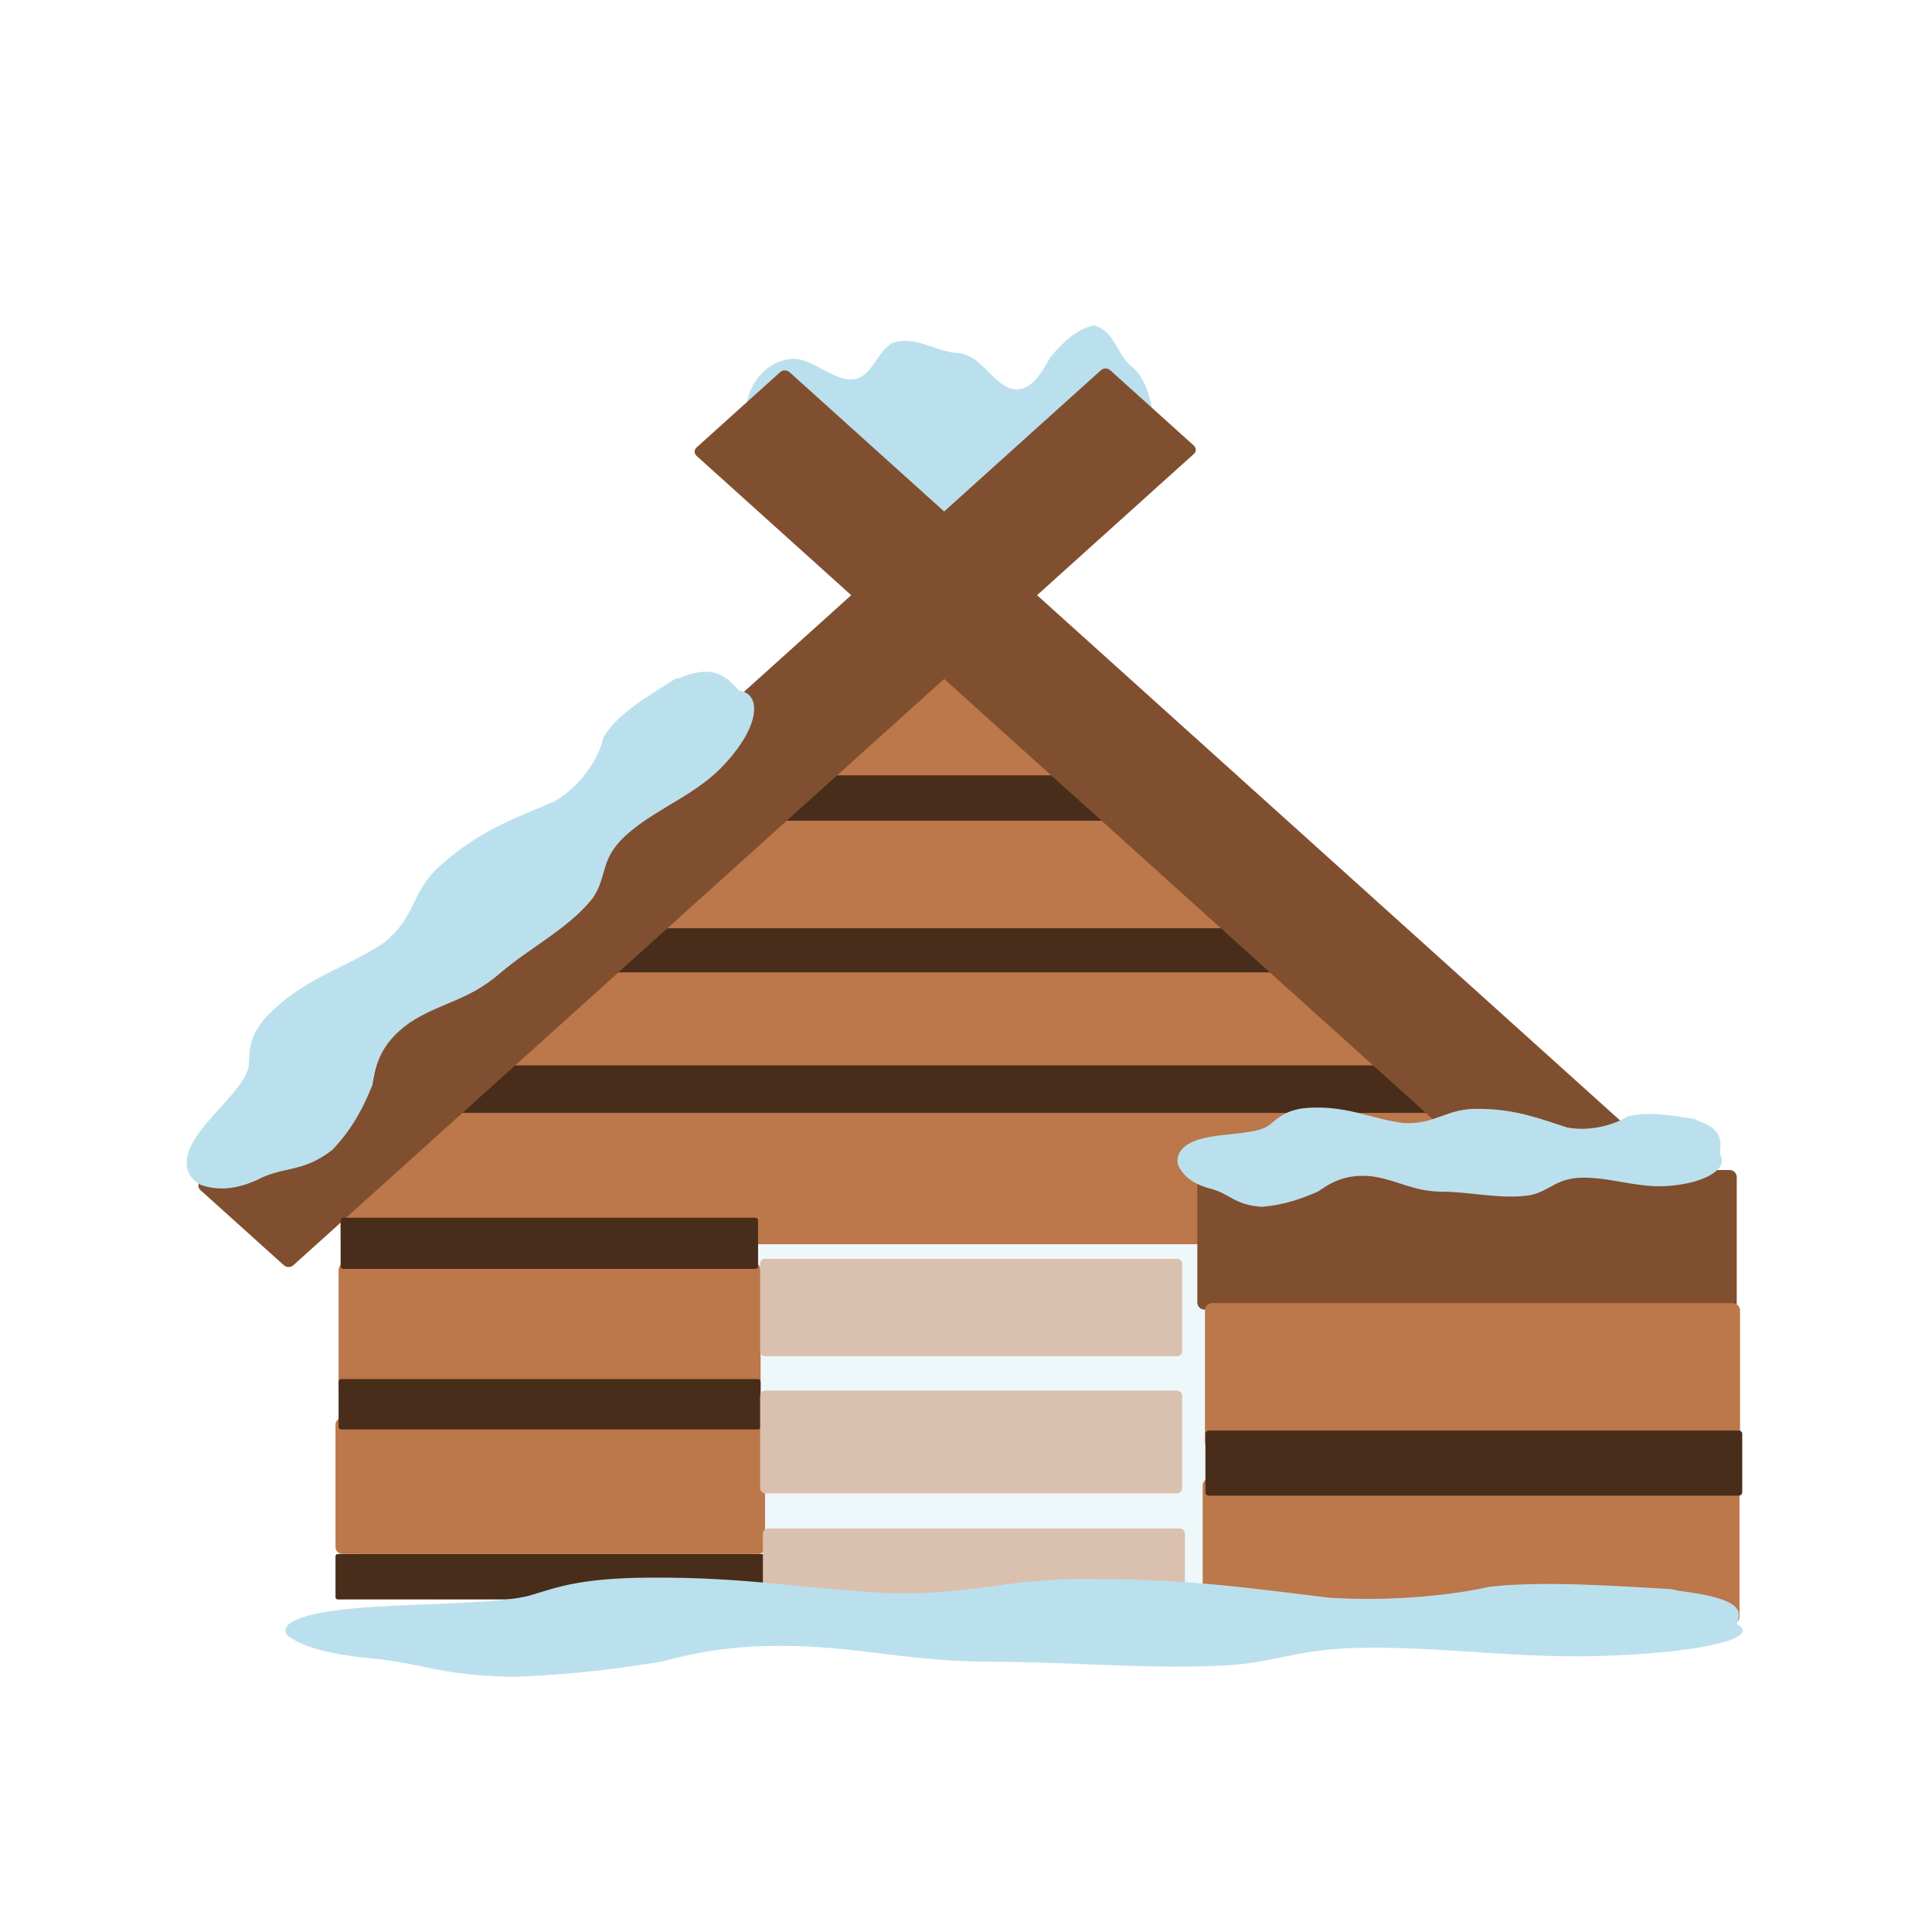
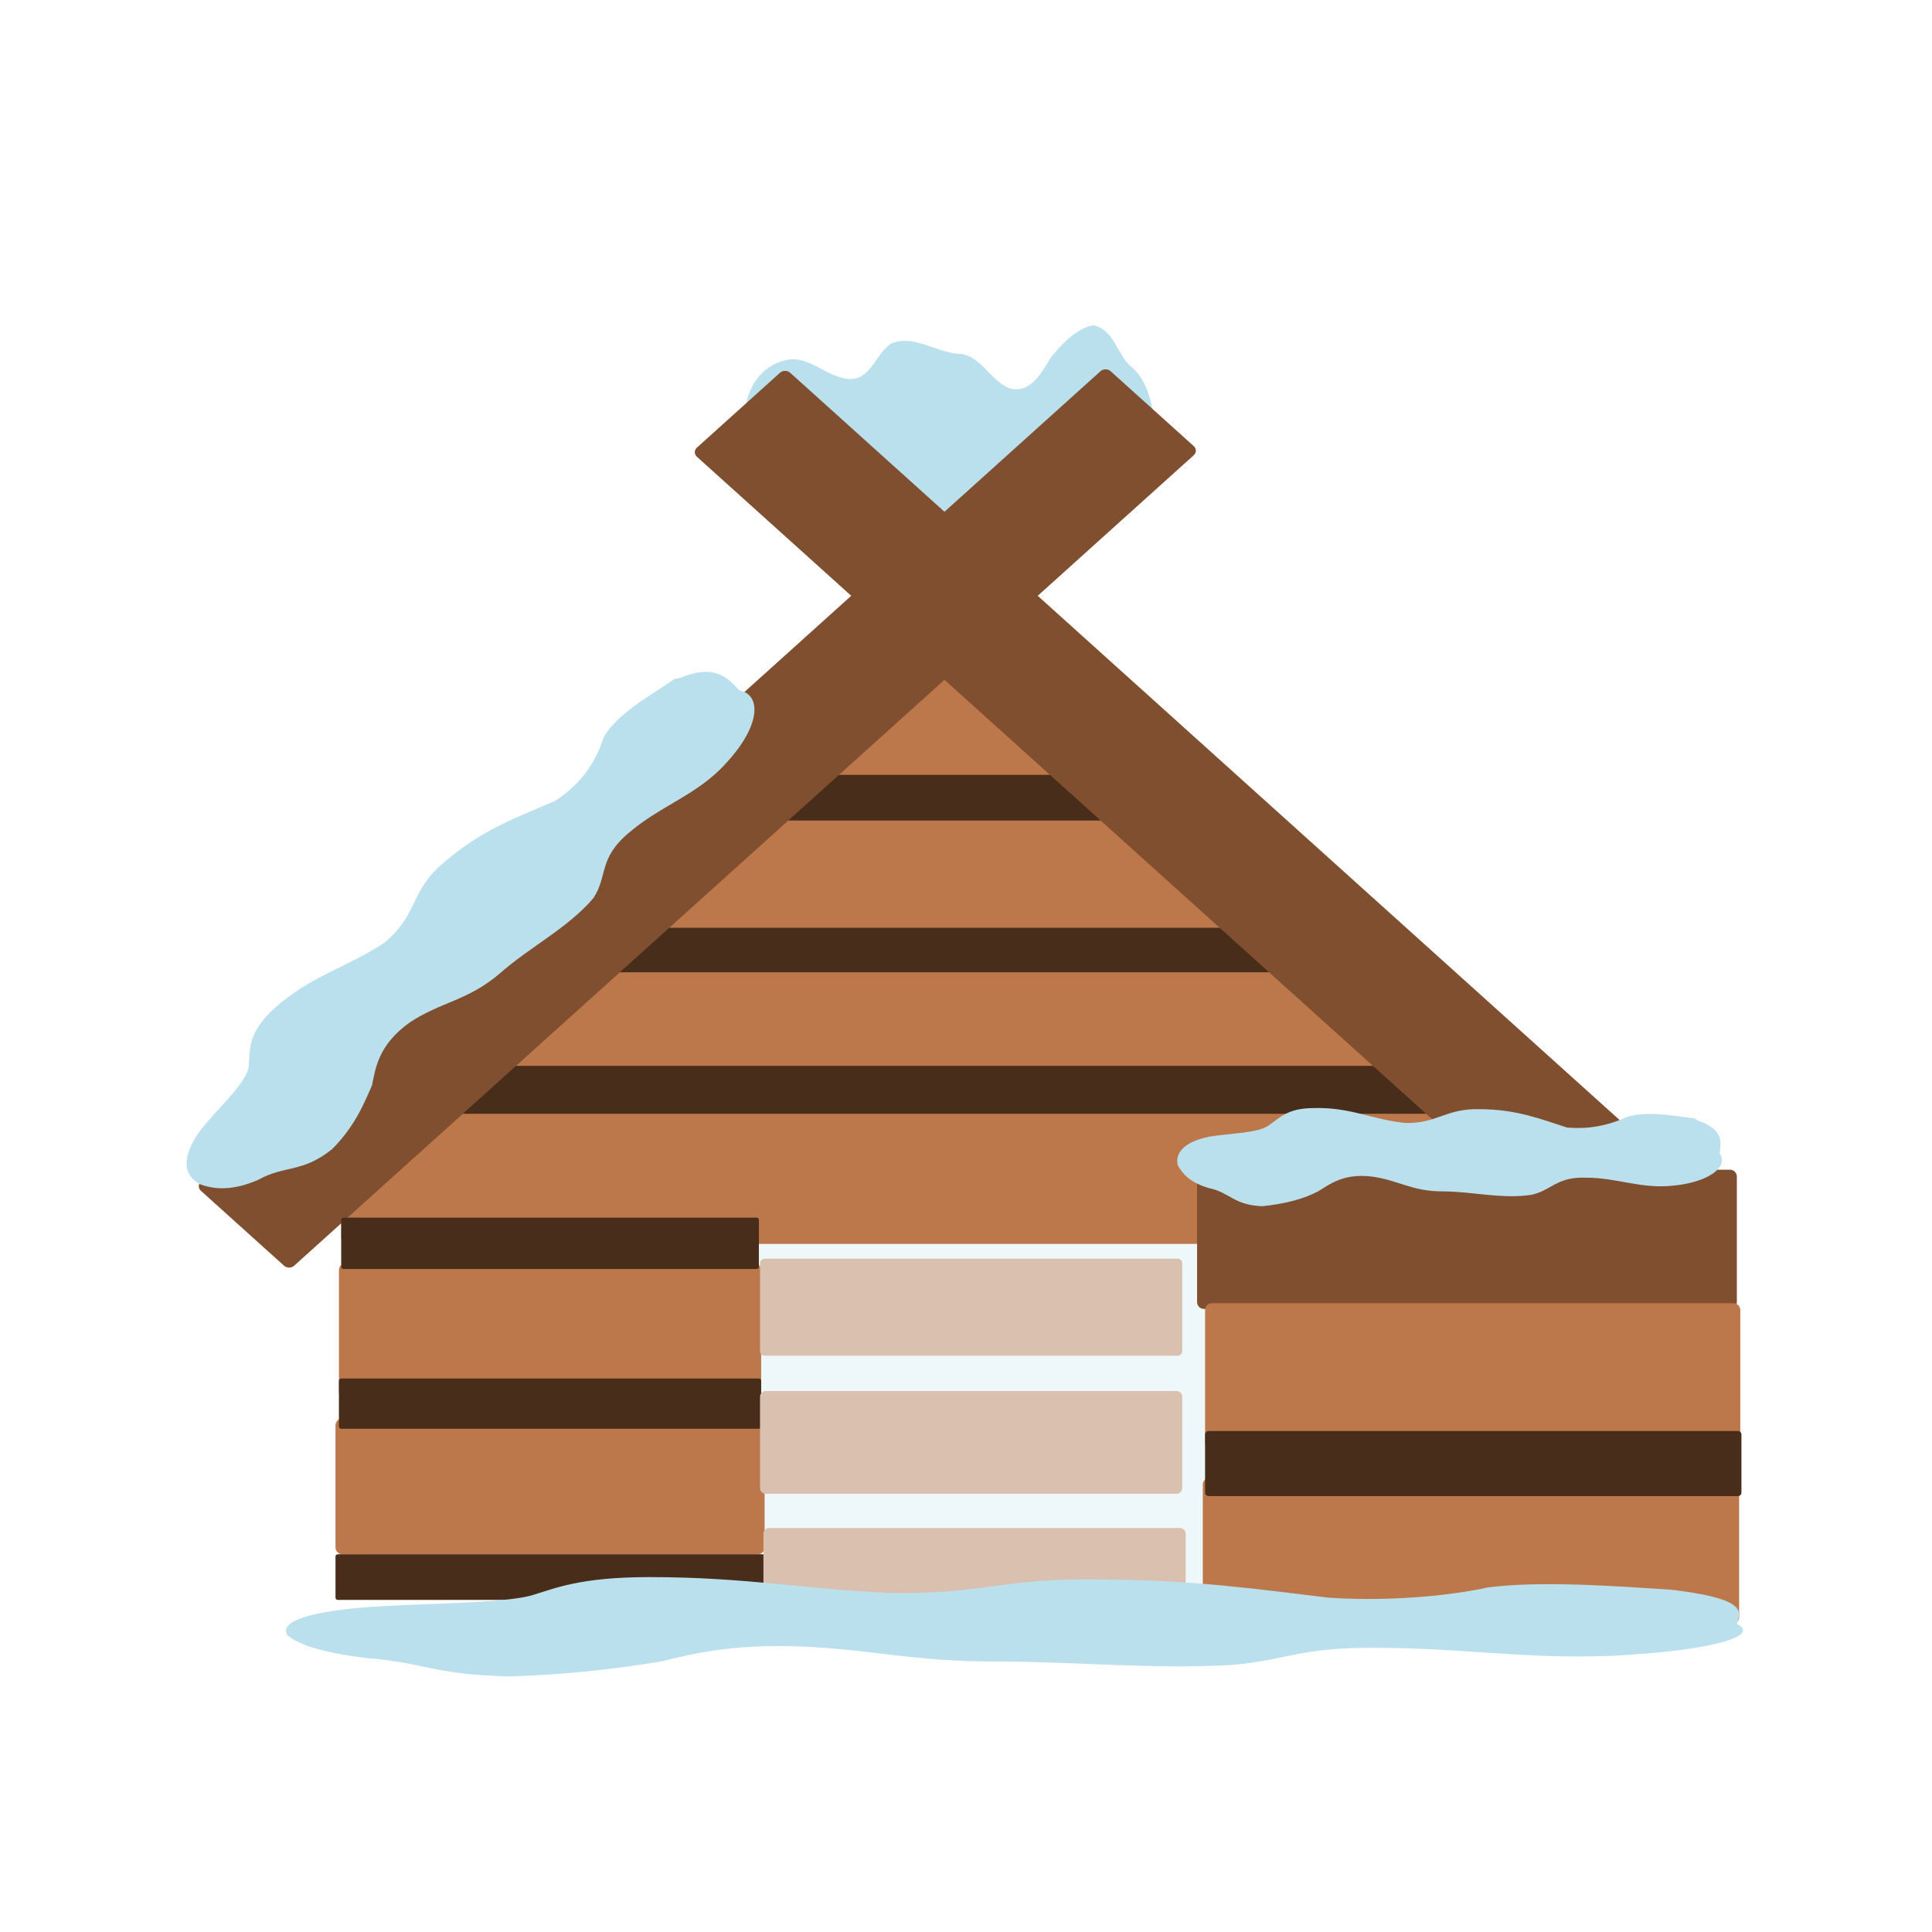
- <svg xmlns="http://www.w3.org/2000/svg" width="64" height="64" viewBox="0 0 16.93 16.93" version="1.1" id="svg4606">
-   <defs id="defs4610" />
-   <path style="fill:#eef7fa;fill-opacity:1;stroke:none;stroke-width:0.219px;stroke-linecap:butt;stroke-linejoin:miter;stroke-opacity:1" d="m 2.98,10.692 c 0.537,0.988 -0.6,3.194 0.842,3.323 3.11,-0.013 6.23,-0.078 9.334,0.122 0.806,0.086 2.523,0.503 1.958,-1.039 0.085,-1.31 -0.009,-2.985 -1.297,-3.386 C 12.705,9.178 12.063,7.868 11.101,7.158 10.133,6.539 8.926,4.896 7.788,5.942 6.482,7.085 5.584,8.76 4.197,9.792 3.813,10.13 3.412,10.446 2.98,10.692 Z" id="path1553" />
-   <rect style="opacity:1;fill:#bc774a;fill-opacity:1;stroke:none;stroke-width:0.643;stroke-miterlimit:4;stroke-dasharray:none;stroke-opacity:1" id="rect5216-6" width="3.764" height="1.192" x="2.94" y="12.425" ry="0.06" />
-   <rect style="opacity:1;fill:#bc774a;fill-opacity:1;stroke:none;stroke-width:0.637;stroke-miterlimit:4;stroke-dasharray:none;stroke-opacity:1" id="rect5216-6-0" width="3.698" height="1.192" x="2.967" y="11.068" ry="0.06" />
-   <rect style="opacity:1;fill:#bc774a;fill-opacity:1;stroke:none;stroke-width:1.062;stroke-miterlimit:4;stroke-dasharray:none;stroke-opacity:1" id="rect5216-6-6" width="10.264" height="1.192" x="2.985" y="9.711" ry="0.06" />
-   <rect style="opacity:1;fill:#bc774a;fill-opacity:1;stroke:none;stroke-width:0.926;stroke-miterlimit:4;stroke-dasharray:none;stroke-opacity:1" id="rect5216-6-6-6" width="7.799" height="1.192" x="4.325" y="8.353" ry="0.06" />
-   <rect style="opacity:1;fill:#482d1a;fill-opacity:1;stroke:none;stroke-width:0.578;stroke-miterlimit:4;stroke-dasharray:none;stroke-opacity:1" id="rect5216-6-4-1-2-0-6-6" width="8.732" height="0.416" x="3.964" y="9.336" ry="0.021" />
-   <rect style="opacity:1;fill:#bc774a;fill-opacity:1;stroke:none;stroke-width:0.754;stroke-miterlimit:4;stroke-dasharray:none;stroke-opacity:1" id="rect5216-6-6-3" width="5.179" height="1.192" x="5.654" y="6.996" ry="0.06" />
-   <rect style="opacity:1;fill:#482d1a;fill-opacity:1;stroke:none;stroke-width:0.464;stroke-miterlimit:4;stroke-dasharray:none;stroke-opacity:1" id="rect5216-6-4-1-2-0-6-6-0" width="6.043" height="0.387" x="5.274" y="8.134" ry="0.02" />
-   <rect style="opacity:1;fill:#bc774a;fill-opacity:1;stroke:none;stroke-width:0.49;stroke-miterlimit:4;stroke-dasharray:none;stroke-opacity:1" id="rect5216-6-6-8" width="2.421" height="1.078" x="7.063" y="5.769" ry="0.054" />
-   <path style="fill:#bbe0ed;fill-opacity:1;stroke:none;stroke-width:0.202px;stroke-linecap:butt;stroke-linejoin:miter;stroke-opacity:1" d="M 6.68,4.397 C 6.814,4.459 6.988,4.567 7.125,4.456 7.204,4.325 7.368,4.177 7.526,4.268 7.686,4.424 7.848,4.629 8.088,4.638 8.305,4.67 8.378,4.36 8.591,4.389 8.8,4.469 8.936,4.714 9.18,4.704 9.35,4.704 9.417,4.52 9.479,4.39 9.555,4.229 9.745,4.246 9.881,4.178 10.072,4.092 10.117,3.849 10.106,3.656 10.087,3.5 10.043,3.323 9.924,3.217 9.787,3.119 9.768,2.89 9.584,2.853 9.428,2.884 9.308,3.01 9.207,3.126 9.131,3.258 9.026,3.463 8.843,3.4 8.671,3.326 8.589,3.105 8.386,3.093 8.192,3.082 8.004,2.927 7.81,3.011 7.671,3.097 7.63,3.345 7.433,3.324 7.237,3.302 7.082,3.096 6.874,3.155 6.632,3.216 6.491,3.493 6.543,3.734 c -0.016,0.213 -0.044,0.463 0.118,0.631 0.007,0.01 0.013,0.022 0.02,0.032 z" id="path5364" />
-   <rect style="opacity:1;fill:#482d1a;fill-opacity:1;stroke:none;stroke-width:0.333;stroke-miterlimit:4;stroke-dasharray:none;stroke-opacity:1" id="rect5216-6-4-1-2-0-6-6-2" width="3.027" height="0.398" x="6.74" y="6.794" ry="0.02" />
-   <rect style="opacity:1;fill:#804f2f;fill-opacity:1;stroke:none;stroke-width:1.041;stroke-miterlimit:4;stroke-dasharray:none;stroke-opacity:1" id="rect5216" width="10.732" height="1.096" x="-6.608" y="8.916" ry="0.055" transform="matrix(0.7429425,-0.6693552,0.7429425,0.6693552,0,0)" />
-   <rect style="opacity:1;fill:#804f2f;fill-opacity:1;stroke:none;stroke-width:0.73;stroke-miterlimit:4;stroke-dasharray:none;stroke-opacity:1" id="rect5216-6-4-1-2-0" width="4.727" height="1.223" x="10.492" y="10.253" ry="0.062" />
-   <rect style="opacity:1;fill:#804f2f;fill-opacity:1;stroke:none;stroke-width:1.041;stroke-miterlimit:4;stroke-dasharray:none;stroke-opacity:1" id="rect5216-7" width="10.732" height="1.096" x="7.037" y="-2.22" ry="0.055" transform="matrix(0.7429425,0.6693552,-0.7429425,0.6693552,0,0)" />
-   <rect style="opacity:1;fill:#482d1a;fill-opacity:1;stroke:none;stroke-width:0.371;stroke-miterlimit:4;stroke-dasharray:none;stroke-opacity:1" id="rect5216-6-4-1-2-0-6" width="3.764" height="0.398" x="2.94" y="13.618" ry="0.02" />
-   <rect style="opacity:1;fill:#bc774a;fill-opacity:1;stroke:none;stroke-width:0.743;stroke-miterlimit:4;stroke-dasharray:none;stroke-opacity:1" id="rect5216-6-1" width="4.689" height="1.278" x="10.559" y="11.419" ry="0.065" />
-   <rect style="opacity:1;fill:#bc774a;fill-opacity:1;stroke:none;stroke-width:0.744;stroke-miterlimit:4;stroke-dasharray:none;stroke-opacity:1" id="rect5216-6-1-5" width="4.704" height="1.278" x="10.539" y="12.954" ry="0.065" />
-   <path style="fill:#bbe0ed;fill-opacity:1;stroke:none;stroke-width:0.159px;stroke-linecap:butt;stroke-linejoin:miter;stroke-opacity:1" d="M 14.854,9.806 C 14.672,9.779 14.435,9.732 14.258,9.786 14.16,9.848 13.948,9.92 13.733,9.88 13.513,9.81 13.287,9.718 12.966,9.717 12.676,9.707 12.593,9.852 12.307,9.842 12.025,9.808 11.832,9.697 11.508,9.706 c -0.228,0.003 -0.307,0.09 -0.384,0.152 -0.093,0.076 -0.347,0.072 -0.525,0.105 -0.251,0.044 -0.299,0.158 -0.275,0.247 0.033,0.072 0.101,0.154 0.264,0.201 0.188,0.043 0.225,0.15 0.471,0.164 0.207,-0.017 0.361,-0.078 0.49,-0.133 0.094,-0.063 0.224,-0.16 0.471,-0.134 0.232,0.032 0.353,0.133 0.624,0.135 0.259,0.002 0.517,0.071 0.772,0.029 0.181,-0.042 0.223,-0.159 0.487,-0.152 0.262,0.007 0.479,0.1 0.753,0.069 0.32,-0.032 0.495,-0.164 0.414,-0.275 0.01,-0.1 0.036,-0.217 -0.188,-0.292 -0.01,-0.005 -0.019,-0.01 -0.028,-0.015 z" id="path5364-4" />
-   <rect style="opacity:1;fill:#dac0ae;fill-opacity:1;stroke:none;stroke-width:0.554;stroke-miterlimit:4;stroke-dasharray:none;stroke-opacity:1" id="rect5216-6-0-2-1-9" width="3.698" height="0.9" x="6.685" y="13.394" ry="0.046" />
-   <path style="fill:#bbe0ed;fill-opacity:1;stroke:none;stroke-width:0.26px;stroke-linecap:butt;stroke-linejoin:miter;stroke-opacity:1" d="m 14.643,13.925 c -0.486,-0.027 -1.122,-0.074 -1.594,-0.02 -0.264,0.063 -0.831,0.134 -1.407,0.095 -0.589,-0.07 -1.194,-0.163 -2.054,-0.163 -0.776,-0.011 -0.998,0.135 -1.762,0.125 -0.756,-0.034 -1.272,-0.145 -2.14,-0.137 -0.609,0.003 -0.822,0.09 -1.028,0.152 -0.25,0.076 -0.929,0.072 -1.406,0.105 -0.671,0.044 -0.801,0.158 -0.736,0.247 0.088,0.072 0.271,0.154 0.706,0.201 0.502,0.043 0.601,0.15 1.261,0.164 0.554,-0.017 0.966,-0.078 1.312,-0.133 0.252,-0.063 0.6,-0.16 1.262,-0.134 0.621,0.032 0.945,0.133 1.671,0.135 0.693,0.002 1.383,0.071 2.066,0.029 0.484,-0.042 0.597,-0.159 1.303,-0.152 0.702,0.007 1.281,0.1 2.015,0.069 0.856,-0.032 1.324,-0.164 1.108,-0.275 0.027,-0.1 0.096,-0.217 -0.502,-0.292 -0.027,-0.005 -0.05,-0.01 -0.075,-0.015 z" id="path5364-4-9" />
-   <path style="fill:#bbe0ed;fill-opacity:1;stroke:none;stroke-width:0.223px;stroke-linecap:butt;stroke-linejoin:miter;stroke-opacity:1" d="M 5.915,5.95 C 5.701,6.087 5.406,6.254 5.287,6.463 5.257,6.611 5.121,6.868 4.858,7.023 4.556,7.153 4.223,7.266 3.896,7.553 3.589,7.801 3.668,8.015 3.366,8.26 3.041,8.48 2.721,8.546 2.401,8.844 2.173,9.05 2.189,9.204 2.18,9.331 2.17,9.488 1.907,9.71 1.763,9.901 1.557,10.166 1.635,10.319 1.759,10.383 c 0.114,0.04 0.275,0.057 0.493,-0.043 0.239,-0.126 0.396,-0.058 0.662,-0.265 C 3.105,9.873 3.194,9.678 3.263,9.509 3.289,9.365 3.312,9.156 3.593,8.96 3.864,8.783 4.1,8.772 4.379,8.531 4.644,8.302 4.983,8.138 5.195,7.869 5.332,7.667 5.245,7.518 5.52,7.289 5.794,7.061 6.118,6.957 6.363,6.682 6.651,6.366 6.682,6.084 6.476,6.05 6.375,5.945 6.271,5.811 5.96,5.939 c -0.016,0.005 -0.03,0.007 -0.045,0.011 z" id="path5364-4-5" />
-   <rect style="opacity:1;fill:#482d1a;fill-opacity:1;stroke:none;stroke-width:0.388;stroke-miterlimit:4;stroke-dasharray:none;stroke-opacity:1" id="rect5216-6-4-1-2-0-6-6-5" width="3.658" height="0.448" x="2.985" y="10.671" ry="0.023" />
-   <rect style="opacity:1;fill:#482d1a;fill-opacity:1;stroke:none;stroke-width:0.388;stroke-miterlimit:4;stroke-dasharray:none;stroke-opacity:1" id="rect5216-6-4-1-2-0-6-6-59" width="3.698" height="0.441" x="2.967" y="12.085" ry="0.022" />
-   <rect style="opacity:1;fill:#482d1a;fill-opacity:1;stroke:none;stroke-width:0.497;stroke-miterlimit:4;stroke-dasharray:none;stroke-opacity:1" id="rect5216-6-4-1-2-0-6-6-59-2" width="4.704" height="0.57" x="10.563" y="12.536" ry="0.029" />
-   <rect style="opacity:1;fill:#dac0ae;fill-opacity:1;stroke:none;stroke-width:0.539;stroke-miterlimit:4;stroke-dasharray:none;stroke-opacity:1" id="rect5216-6-0-2" width="3.698" height="0.853" x="6.661" y="11.031" ry="0.043" />
-   <rect style="opacity:1;fill:#dac0ae;fill-opacity:1;stroke:none;stroke-width:0.554;stroke-miterlimit:4;stroke-dasharray:none;stroke-opacity:1" id="rect5216-6-0-2-1" width="3.698" height="0.9" x="6.661" y="12.186" ry="0.046" />
+ <svg xmlns="http://www.w3.org/2000/svg" width="64" height="64" viewBox="0 0 16.93 16.93">
+   <path d="M2.98 10.7c.54.98-.6 3.19.84 3.32 3.11-.02 6.23-.08 9.34.12.8.08 2.52.5 1.95-1.04.09-1.31 0-2.99-1.3-3.39-1.1-.53-1.75-1.84-2.7-2.55-.98-.62-2.18-2.26-3.32-1.22-1.3 1.14-2.2 2.82-3.6 3.85q-.57.53-1.21.9" style="fill:#eef7fa;fill-opacity:1;stroke:none;stroke-width:.219px;stroke-linecap:butt;stroke-linejoin:miter;stroke-opacity:1" />
+   <rect width="3.76" height="1.19" x="2.94" y="12.43" ry=".06" style="opacity:1;fill:#bc774a;fill-opacity:1;stroke:none;stroke-width:.643;stroke-miterlimit:4;stroke-dasharray:none;stroke-opacity:1" />
+   <rect width="3.7" height="1.19" x="2.97" y="11.07" ry=".06" style="opacity:1;fill:#bc774a;fill-opacity:1;stroke:none;stroke-width:.637;stroke-miterlimit:4;stroke-dasharray:none;stroke-opacity:1" />
+   <rect width="10.26" height="1.19" x="2.99" y="9.71" ry=".06" style="opacity:1;fill:#bc774a;fill-opacity:1;stroke:none;stroke-width:1.062;stroke-miterlimit:4;stroke-dasharray:none;stroke-opacity:1" />
+   <rect width="7.8" height="1.19" x="4.32" y="8.35" ry=".06" style="opacity:1;fill:#bc774a;fill-opacity:1;stroke:none;stroke-width:.926;stroke-miterlimit:4;stroke-dasharray:none;stroke-opacity:1" />
+   <rect width="8.73" height=".42" x="3.96" y="9.34" ry=".02" style="opacity:1;fill:#482d1a;fill-opacity:1;stroke:none;stroke-width:.578;stroke-miterlimit:4;stroke-dasharray:none;stroke-opacity:1" />
+   <rect width="5.18" height="1.19" x="5.65" y="7" ry=".06" style="opacity:1;fill:#bc774a;fill-opacity:1;stroke:none;stroke-width:.754;stroke-miterlimit:4;stroke-dasharray:none;stroke-opacity:1" />
+   <rect width="6.04" height=".39" x="5.27" y="8.13" ry=".02" style="opacity:1;fill:#482d1a;fill-opacity:1;stroke:none;stroke-width:.464;stroke-miterlimit:4;stroke-dasharray:none;stroke-opacity:1" />
+   <rect width="2.42" height="1.08" x="7.06" y="5.77" ry=".05" style="opacity:1;fill:#bc774a;fill-opacity:1;stroke:none;stroke-width:.49;stroke-miterlimit:4;stroke-dasharray:none;stroke-opacity:1" />
+   <path d="M6.68 4.4c.13.06.3.17.44.06.08-.13.25-.28.4-.2.17.16.33.37.57.38.21.03.29-.28.5-.25.21.08.35.32.59.31.17 0 .24-.18.3-.31.08-.16.26-.14.4-.21.2-.09.24-.33.23-.52-.02-.16-.07-.34-.19-.44-.13-.1-.15-.33-.34-.37-.15.03-.27.16-.37.28-.08.13-.18.33-.37.27-.17-.07-.25-.3-.45-.3-.2-.02-.39-.17-.58-.09-.14.09-.18.33-.38.31s-.35-.22-.56-.16c-.24.06-.38.33-.33.57-.01.22-.04.47.12.64z" style="fill:#bbe0ed;fill-opacity:1;stroke:none;stroke-width:.202px;stroke-linecap:butt;stroke-linejoin:miter;stroke-opacity:1" />
+   <rect width="3.03" height=".4" x="6.74" y="6.79" ry=".02" style="opacity:1;fill:#482d1a;fill-opacity:1;stroke:none;stroke-width:.333;stroke-miterlimit:4;stroke-dasharray:none;stroke-opacity:1" />
+   <rect width="10.73" height="1.1" x="-6.61" y="8.92" ry=".06" style="opacity:1;fill:#804f2f;fill-opacity:1;stroke:none;stroke-width:1.041;stroke-miterlimit:4;stroke-dasharray:none;stroke-opacity:1" transform="matrix(.74294 -.66935 .74294 .66935 0 0)" />
+   <rect width="4.73" height="1.22" x="10.49" y="10.25" ry=".06" style="opacity:1;fill:#804f2f;fill-opacity:1;stroke:none;stroke-width:.73;stroke-miterlimit:4;stroke-dasharray:none;stroke-opacity:1" />
+   <rect width="10.73" height="1.1" x="7.04" y="-2.22" ry=".06" style="opacity:1;fill:#804f2f;fill-opacity:1;stroke:none;stroke-width:1.041;stroke-miterlimit:4;stroke-dasharray:none;stroke-opacity:1" transform="matrix(.74294 .66935 -.74294 .66935 0 0)" />
+   <rect width="3.76" height=".4" x="2.94" y="13.62" ry=".02" style="opacity:1;fill:#482d1a;fill-opacity:1;stroke:none;stroke-width:.371;stroke-miterlimit:4;stroke-dasharray:none;stroke-opacity:1" />
+   <rect width="4.69" height="1.28" x="10.56" y="11.42" ry=".06" style="opacity:1;fill:#bc774a;fill-opacity:1;stroke:none;stroke-width:.743;stroke-miterlimit:4;stroke-dasharray:none;stroke-opacity:1" />
+   <rect width="4.7" height="1.28" x="10.54" y="12.95" ry=".06" style="opacity:1;fill:#bc774a;fill-opacity:1;stroke:none;stroke-width:.744;stroke-miterlimit:4;stroke-dasharray:none;stroke-opacity:1" />
+   <path d="M14.85 9.8c-.18-.02-.42-.07-.6-.01a1 1 0 0 1-.52.09c-.22-.07-.44-.16-.76-.16-.3-.01-.38.13-.66.12-.29-.03-.48-.14-.8-.13-.23 0-.3.09-.39.15-.09.07-.34.07-.52.1-.25.05-.3.16-.28.25.04.07.1.15.27.2.19.04.22.15.47.16q.3-.03.49-.13c.1-.06.22-.16.47-.13.23.03.35.13.62.13.26 0 .52.07.78.03.18-.04.22-.16.48-.15.27 0 .48.1.76.07.32-.03.49-.17.41-.28.01-.1.04-.21-.19-.29z" style="fill:#bbe0ed;fill-opacity:1;stroke:none;stroke-width:.159px;stroke-linecap:butt;stroke-linejoin:miter;stroke-opacity:1" />
+   <rect width="3.7" height=".9" x="6.69" y="13.39" ry=".05" style="opacity:1;fill:#dac0ae;fill-opacity:1;stroke:none;stroke-width:.554;stroke-miterlimit:4;stroke-dasharray:none;stroke-opacity:1" />
+   <path d="M14.64 13.93c-.48-.03-1.12-.08-1.6-.02-.26.06-.82.13-1.4.09-.59-.07-1.2-.16-2.05-.16-.78-.01-1 .13-1.76.12-.76-.03-1.28-.14-2.14-.14-.61 0-.83.1-1.03.16-.25.07-.93.07-1.4.1-.68.05-.8.16-.74.25.08.07.27.15.7.2.5.04.6.15 1.26.16a10 10 0 0 0 1.31-.13c.26-.06.6-.16 1.27-.13.62.03.94.13 1.67.13.7 0 1.38.07 2.06.03.49-.04.6-.16 1.3-.15.7 0 1.29.1 2.02.07.86-.04 1.33-.17 1.11-.28.03-.1.1-.21-.5-.29z" style="fill:#bbe0ed;fill-opacity:1;stroke:none;stroke-width:.26px;stroke-linecap:butt;stroke-linejoin:miter;stroke-opacity:1" />
+   <path d="M5.91 5.95c-.2.14-.5.3-.62.51a1 1 0 0 1-.43.56c-.3.13-.64.25-.96.53-.31.25-.23.46-.53.71-.33.22-.65.29-.97.58-.23.21-.21.36-.22.5s-.27.37-.42.56c-.2.27-.13.42 0 .48.11.04.27.06.5-.04.23-.13.39-.06.65-.27.2-.2.28-.4.35-.56.03-.14.05-.35.33-.55.27-.18.51-.19.79-.43.26-.23.6-.4.82-.66.13-.2.04-.35.32-.58.27-.23.6-.33.84-.6.3-.32.32-.6.12-.64-.1-.1-.2-.24-.52-.11z" style="fill:#bbe0ed;fill-opacity:1;stroke:none;stroke-width:.223px;stroke-linecap:butt;stroke-linejoin:miter;stroke-opacity:1" />
+   <rect width="3.66" height=".45" x="2.99" y="10.67" ry=".02" style="opacity:1;fill:#482d1a;fill-opacity:1;stroke:none;stroke-width:.388;stroke-miterlimit:4;stroke-dasharray:none;stroke-opacity:1" />
+   <rect width="3.7" height=".44" x="2.97" y="12.08" ry=".02" style="opacity:1;fill:#482d1a;fill-opacity:1;stroke:none;stroke-width:.388;stroke-miterlimit:4;stroke-dasharray:none;stroke-opacity:1" />
+   <rect width="4.7" height=".57" x="10.56" y="12.54" ry=".03" style="opacity:1;fill:#482d1a;fill-opacity:1;stroke:none;stroke-width:.497;stroke-miterlimit:4;stroke-dasharray:none;stroke-opacity:1" />
+   <rect width="3.7" height=".85" x="6.66" y="11.03" ry=".04" style="opacity:1;fill:#dac0ae;fill-opacity:1;stroke:none;stroke-width:.539;stroke-miterlimit:4;stroke-dasharray:none;stroke-opacity:1" />
+   <rect width="3.7" height=".9" x="6.66" y="12.19" ry=".05" style="opacity:1;fill:#dac0ae;fill-opacity:1;stroke:none;stroke-width:.554;stroke-miterlimit:4;stroke-dasharray:none;stroke-opacity:1" />
</svg>
